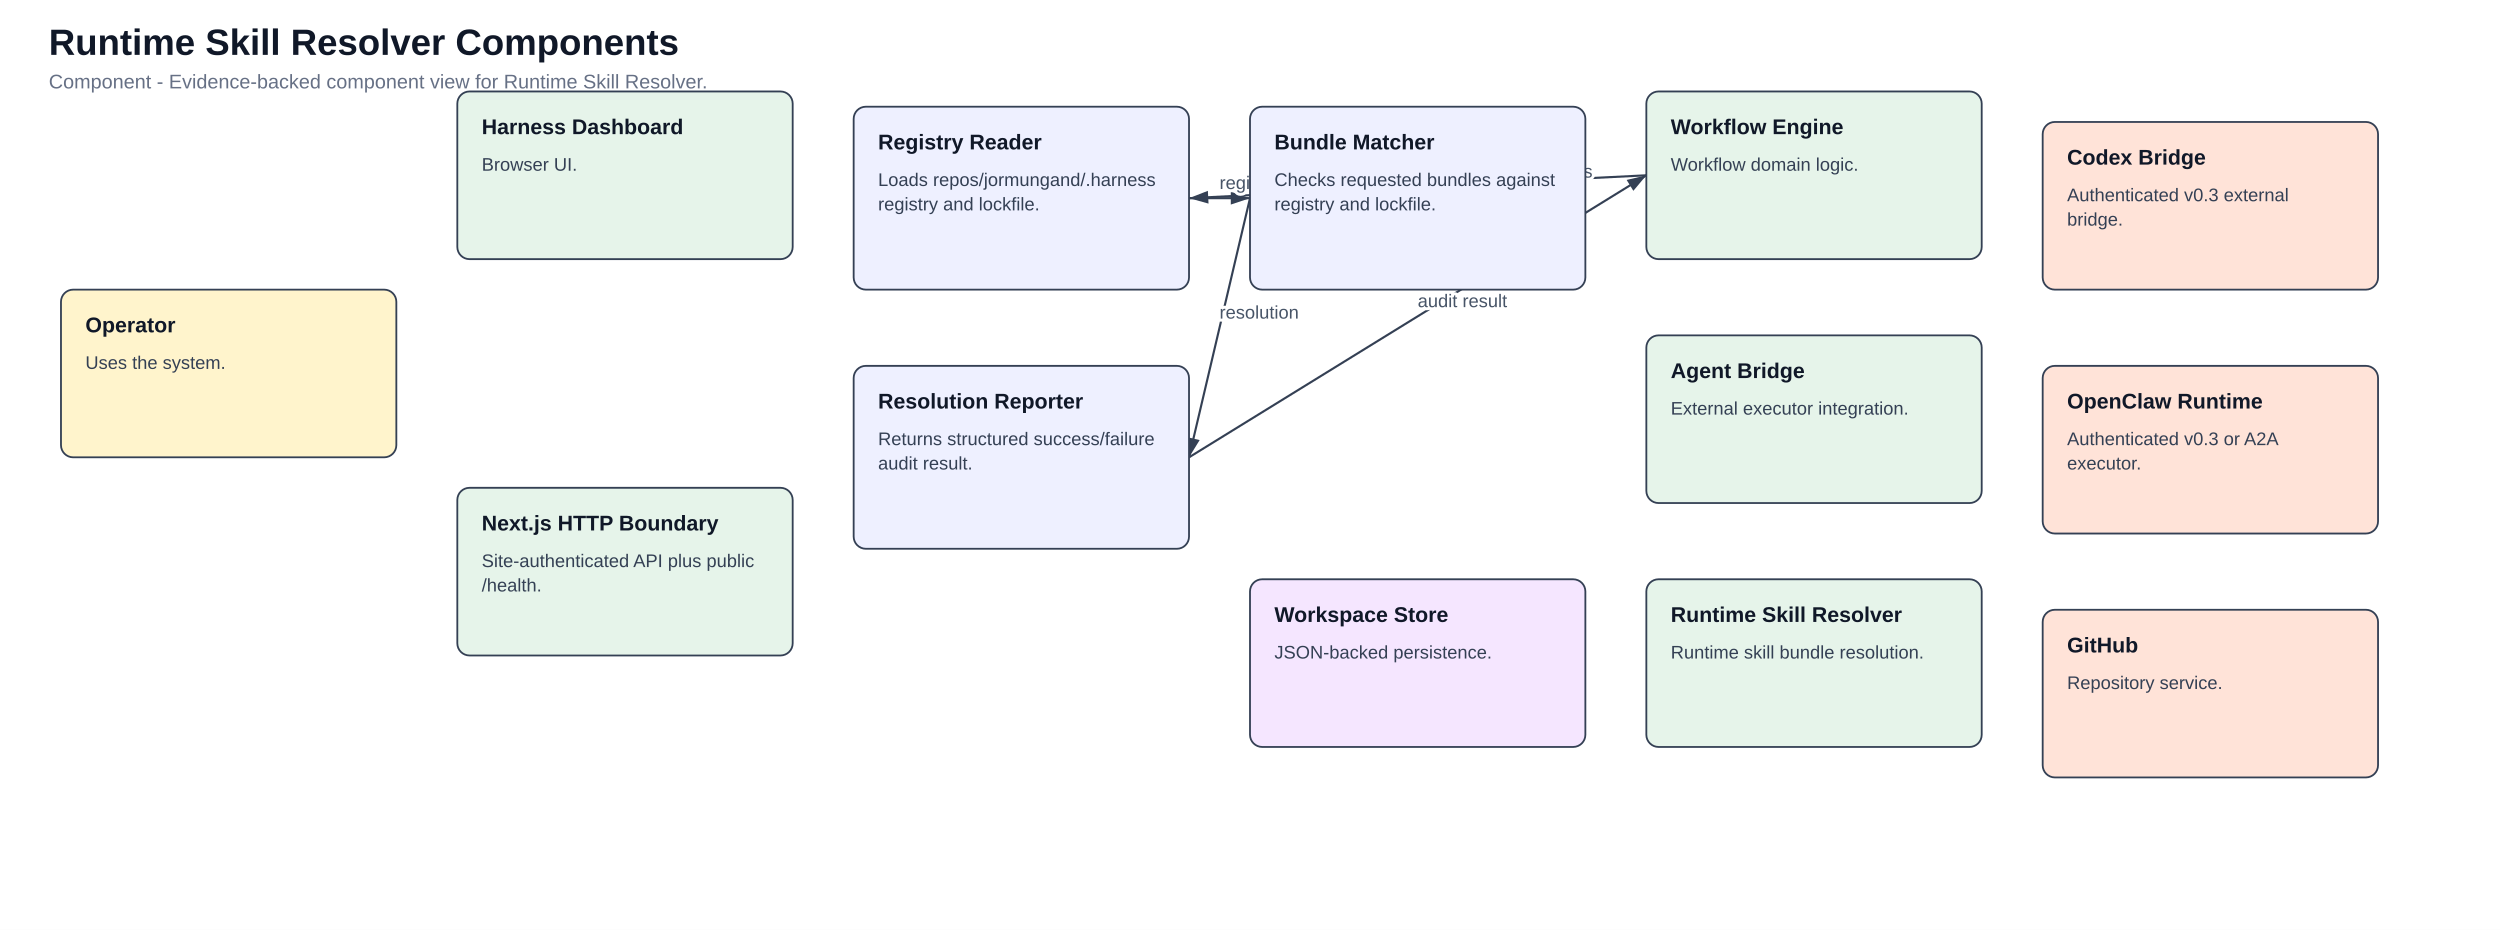
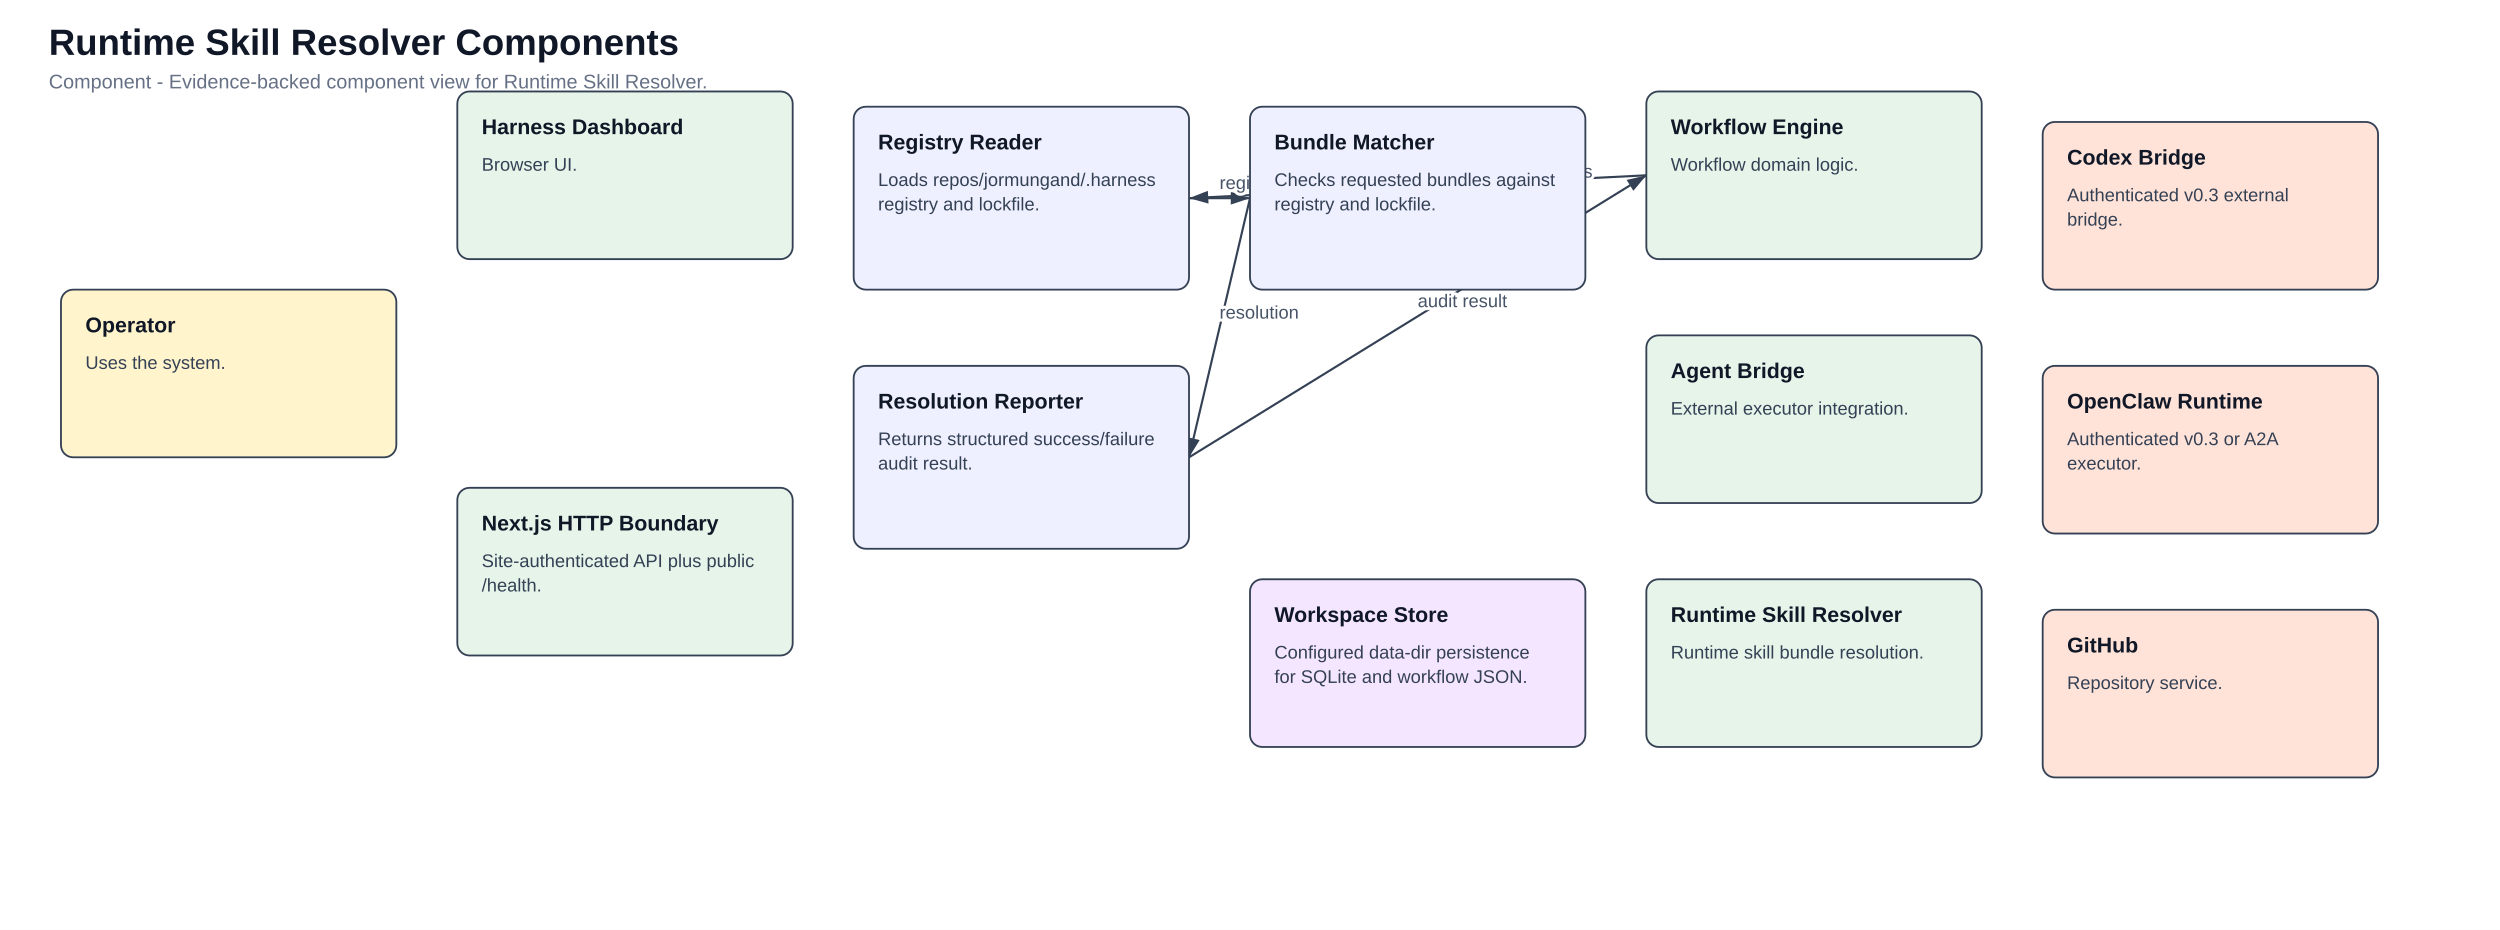
<svg xmlns="http://www.w3.org/2000/svg" width="1640" height="610" viewBox="0 0 1640 610" role="img" aria-labelledby="title desc">
  <defs>
    <marker id="arrow" markerWidth="10" markerHeight="10" refX="9" refY="3" orient="auto" markerUnits="strokeWidth">
      <path d="M0,0 L0,6 L9,3 z" fill="#344054" />
    </marker>
  </defs>
  <style>
    svg { background: #ffffff; font-family: Arial, Helvetica, sans-serif; }
    .diagram-title { fill: #101828; font-size: 24px; font-weight: 700; }
    .diagram-meta { fill: #667085; font-size: 13px; }
    .node { stroke: #344054; stroke-width: 1.2; }
    .node-title { fill: #101828; font-size: 14px; font-weight: 700; }
    .node-desc { fill: #344054; font-size: 12px; }
    .edge { stroke: #344054; stroke-width: 1.4; marker-end: url(#arrow); }
    .edge-label { fill: #475467; font-size: 12px; paint-order: stroke; stroke: #ffffff; stroke-width: 4px; stroke-linejoin: round; }
  </style>
  <rect class="canvas-background" width="100%" height="100%" fill="#ffffff" />
  <text class="diagram-title" x="32" y="36">Runtime Skill Resolver Components</text>
  <text class="diagram-meta" x="32" y="58">Component - Evidence-backed component view for Runtime Skill Resolver.</text>
  <g class="edges">
    <line class="edge" x1="1080" y1="115" x2="780" y2="130" />
    <text class="edge-label" x="930" y="116.5">requests skill bundles</text>
    <line class="edge" x1="780" y1="130" x2="820" y2="130" />
    <text class="edge-label" x="800" y="124">registry + lockfile</text>
    <line class="edge" x1="820" y1="130" x2="780" y2="300" />
    <text class="edge-label" x="800" y="209">resolution</text>
    <line class="edge" x1="780" y1="300" x2="1080" y2="115" />
    <text class="edge-label" x="930" y="201.5">audit result</text>
  </g>
  <g class="nodes">
    <rect class="node person" x="40" y="190" width="220" height="110" rx="8" fill="#fff4cc" />
    <text class="node-title" x="56" y="218">Operator</text>
    <text class="node-desc" x="56" y="242">Uses the system.</text>
    <rect class="node container" x="300" y="60" width="220" height="110" rx="8" fill="#e6f4ea" />
    <text class="node-title" x="316" y="88">Harness Dashboard</text>
    <text class="node-desc" x="316" y="112">Browser UI.</text>
    <rect class="node container" x="300" y="320" width="220" height="110" rx="8" fill="#e6f4ea" />
    <text class="node-title" x="316" y="348">Next.js HTTP Boundary</text>
    <text class="node-desc" x="316" y="372">Site-authenticated API plus public</text>
    <text class="node-desc" x="316" y="388">/health.</text>
    <rect class="node container" x="1080" y="60" width="220" height="110" rx="8" fill="#e6f4ea" />
    <text class="node-title" x="1096" y="88">Workflow Engine</text>
    <text class="node-desc" x="1096" y="112">Workflow domain logic.</text>
    <rect class="node container" x="1080" y="220" width="220" height="110" rx="8" fill="#e6f4ea" />
    <text class="node-title" x="1096" y="248">Agent Bridge</text>
    <text class="node-desc" x="1096" y="272">External executor integration.</text>
    <rect class="node container" x="1080" y="380" width="220" height="110" rx="8" fill="#e6f4ea" />
    <text class="node-title" x="1096" y="408">Runtime Skill Resolver</text>
    <text class="node-desc" x="1096" y="432">Runtime skill bundle resolution.</text>
    <rect class="node storage" x="820" y="380" width="220" height="110" rx="8" fill="#f5e6ff" />
    <text class="node-title" x="836" y="408">Workspace Store</text>
-     <text class="node-desc" x="836" y="432">JSON-backed persistence.</text>
+     <text class="node-desc" x="836" y="432">Configured data-dir persistence</text>
+     <text class="node-desc" x="836" y="448">for SQLite and workflow JSON.</text>
    <rect class="node external" x="1340" y="80" width="220" height="110" rx="8" fill="#ffe3d8" />
    <text class="node-title" x="1356" y="108">Codex Bridge</text>
    <text class="node-desc" x="1356" y="132">Authenticated v0.3 external</text>
    <text class="node-desc" x="1356" y="148">bridge.</text>
    <rect class="node external" x="1340" y="240" width="220" height="110" rx="8" fill="#ffe3d8" />
    <text class="node-title" x="1356" y="268">OpenClaw Runtime</text>
    <text class="node-desc" x="1356" y="292">Authenticated v0.3 or A2A</text>
    <text class="node-desc" x="1356" y="308">executor.</text>
    <rect class="node external" x="1340" y="400" width="220" height="110" rx="8" fill="#ffe3d8" />
    <text class="node-title" x="1356" y="428">GitHub</text>
    <text class="node-desc" x="1356" y="452">Repository service.</text>
    <rect class="node component" x="560" y="70" width="220" height="120" rx="8" fill="#eef0ff" />
    <text class="node-title" x="576" y="98">Registry Reader</text>
    <text class="node-desc" x="576" y="122">Loads repos/jormungand/.harness</text>
    <text class="node-desc" x="576" y="138">registry and lockfile.</text>
    <rect class="node component" x="820" y="70" width="220" height="120" rx="8" fill="#eef0ff" />
    <text class="node-title" x="836" y="98">Bundle Matcher</text>
    <text class="node-desc" x="836" y="122">Checks requested bundles against</text>
    <text class="node-desc" x="836" y="138">registry and lockfile.</text>
    <rect class="node component" x="560" y="240" width="220" height="120" rx="8" fill="#eef0ff" />
    <text class="node-title" x="576" y="268">Resolution Reporter</text>
    <text class="node-desc" x="576" y="292">Returns structured success/failure</text>
    <text class="node-desc" x="576" y="308">audit result.</text>
  </g>
</svg>
